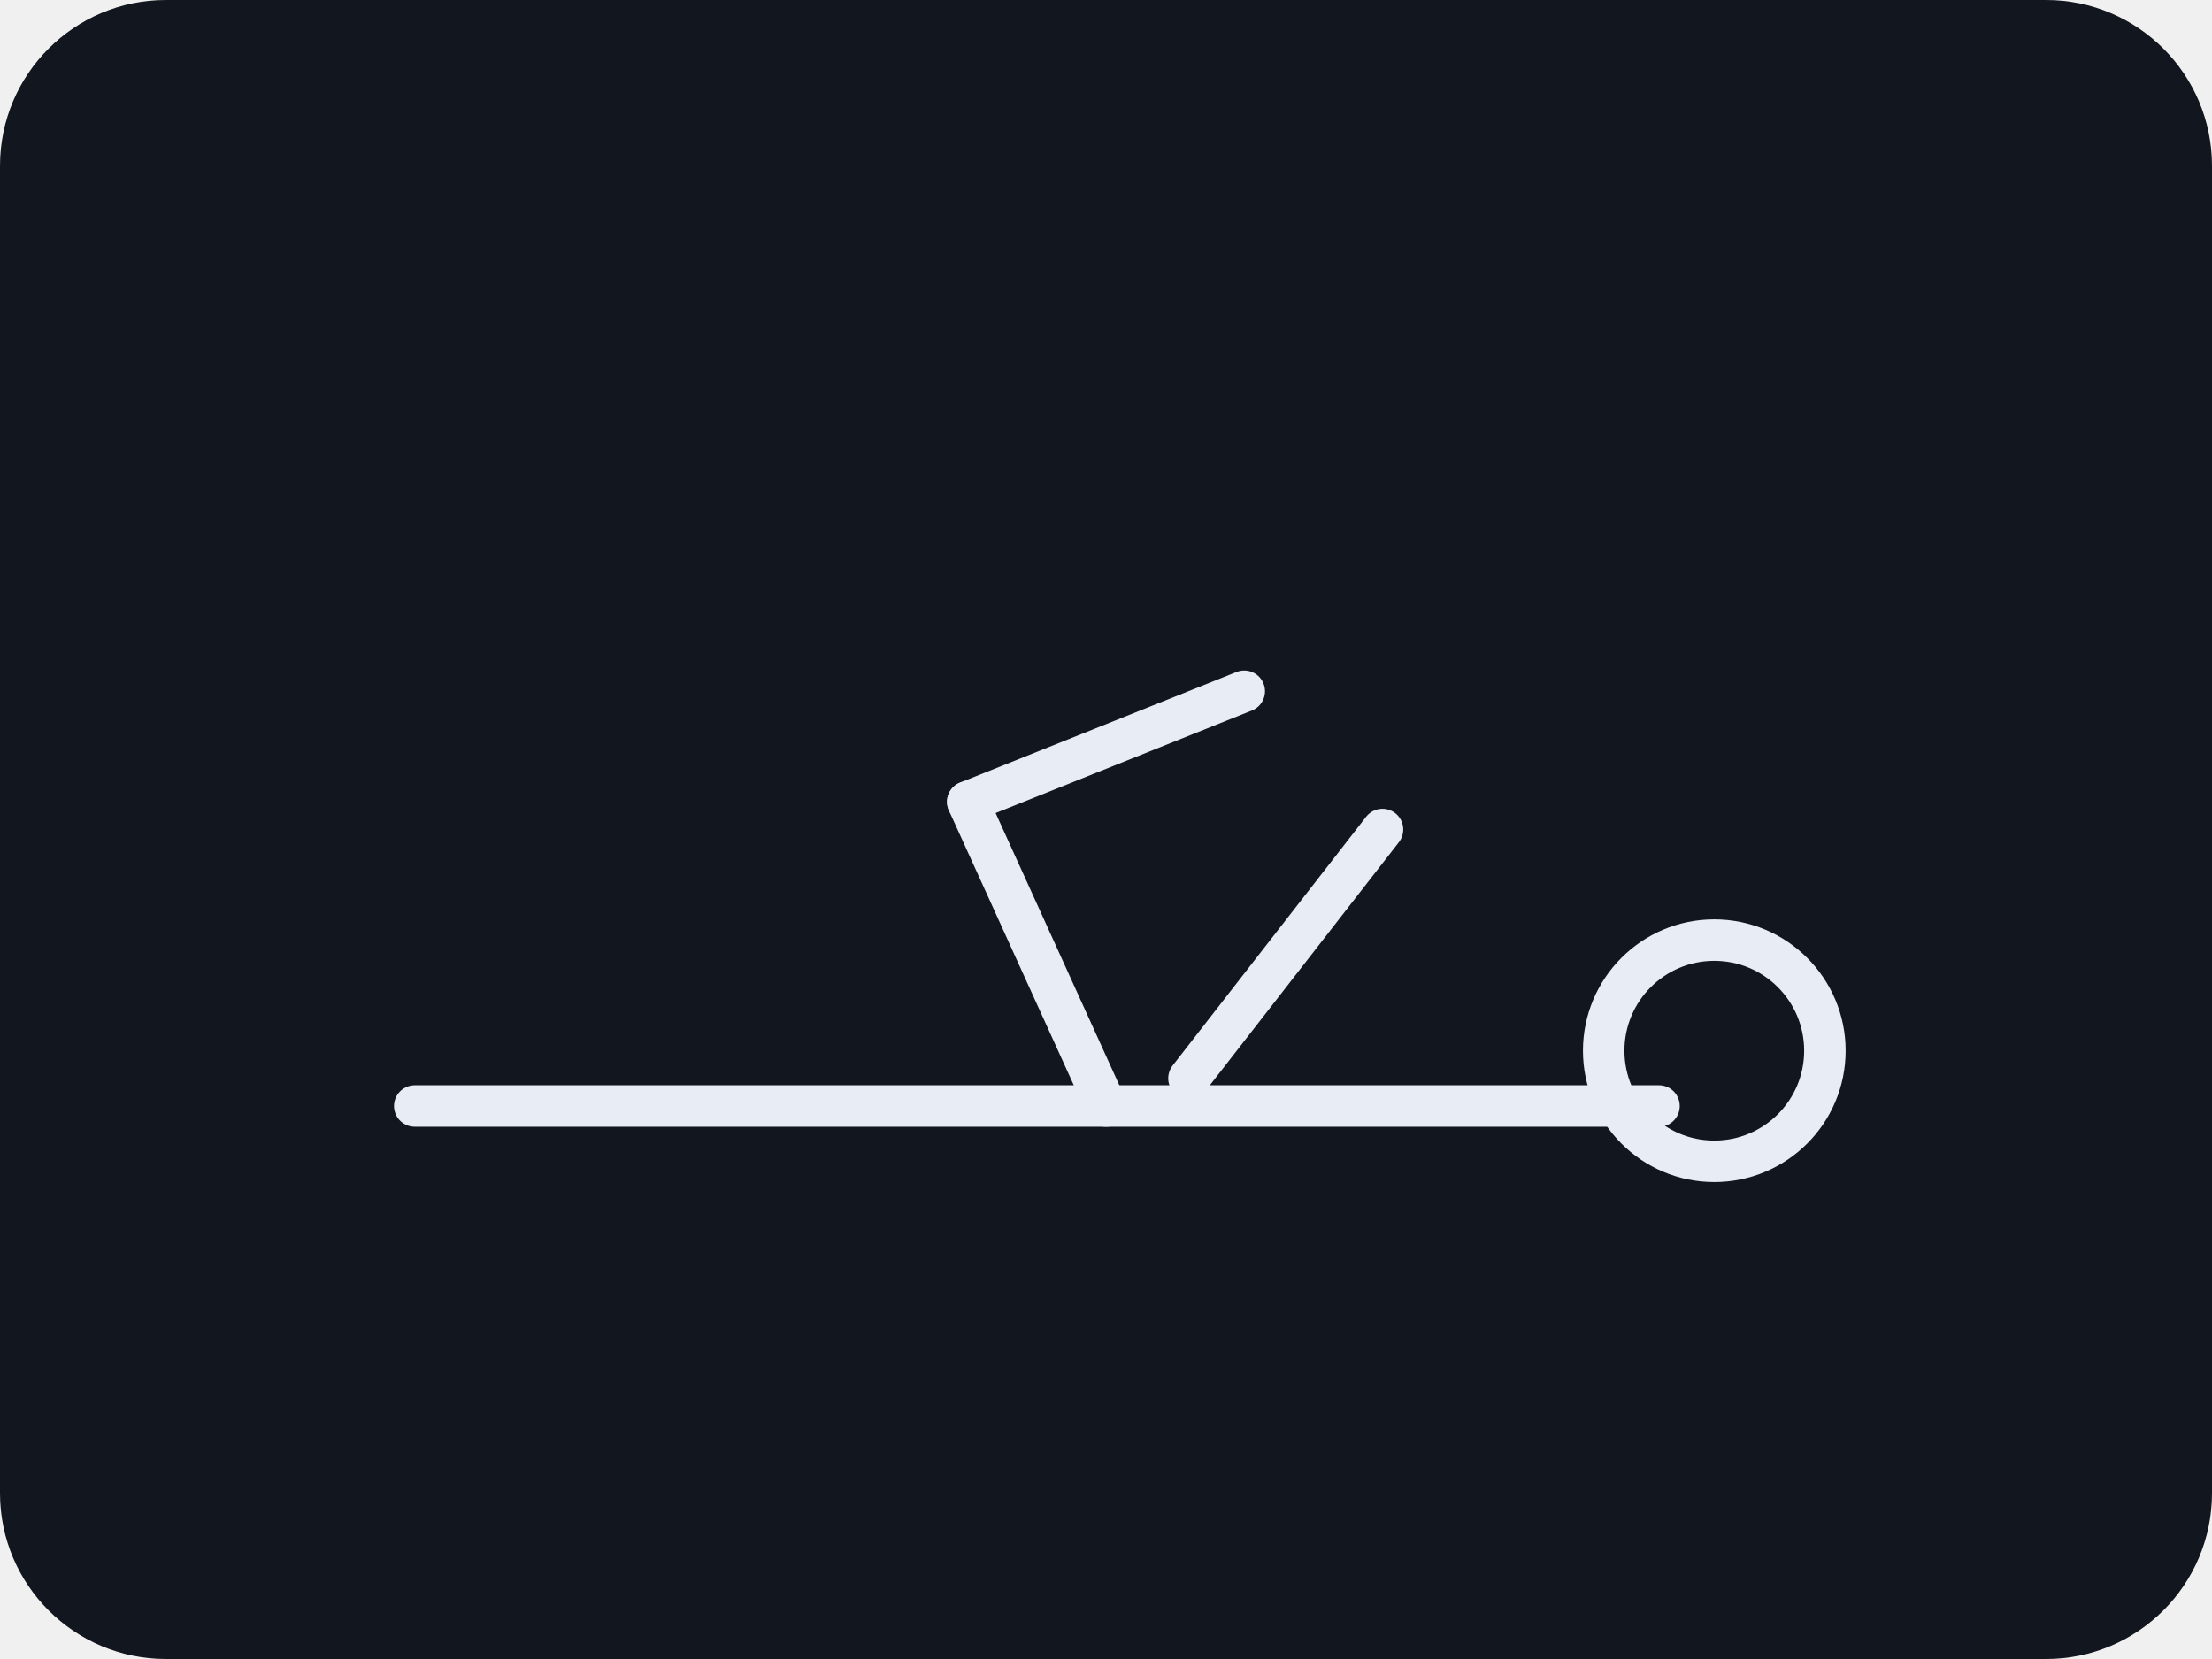
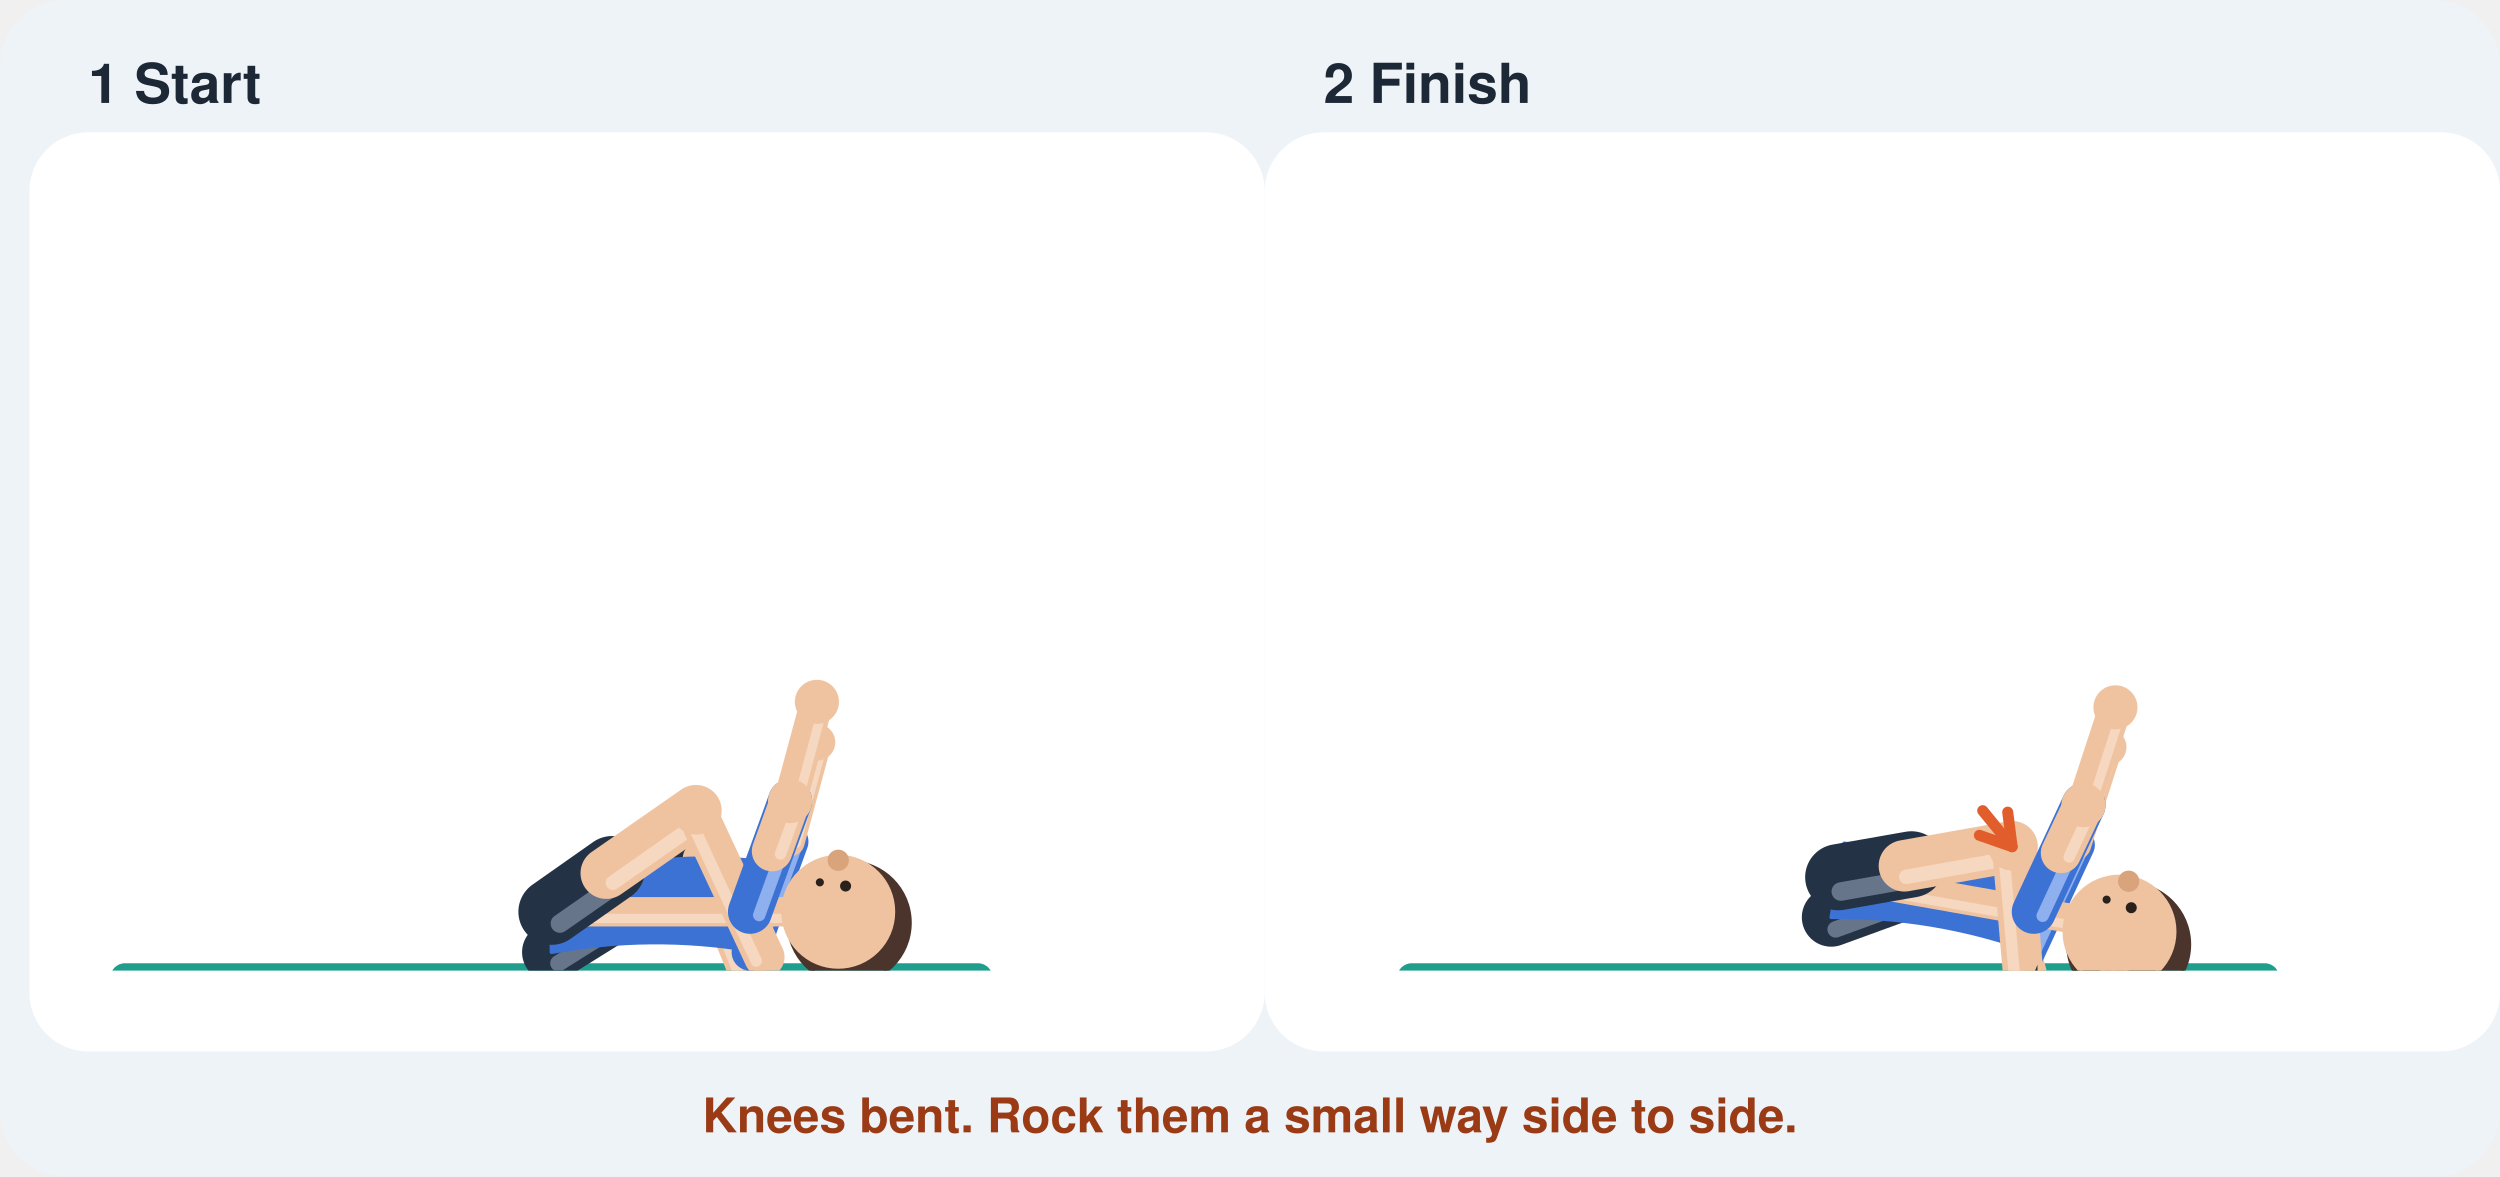
- <svg xmlns="http://www.w3.org/2000/svg" viewBox="0 0 160 120" role="img">
-   <rect width="160" height="120" rx="12" fill="#12161e" />
-   <g fill="none" stroke="#e8edf5" stroke-width="3" stroke-linecap="round" stroke-linejoin="round">
-     <line x1="30" y1="80" x2="120" y2="80" />
-     <line x1="80" y1="80" x2="70" y2="58" />
-     <line x1="70" y1="58" x2="90" y2="50" />
-     <line x1="86" y1="78" x2="100" y2="60" />
-     <circle cx="124" cy="76" r="8" />
+ <svg xmlns="http://www.w3.org/2000/svg" viewBox="0 0 680 320" role="img">
+   <style>
+   .bg { fill: #eef3f8; }
+   .panel { fill: #ffffff; }
+   .ink { fill: #1d2836; }
+   .muted { fill: #5c6b7e; }
+   .skin-fill, .skin-line { fill: #f0c3a0; stroke: #f0c3a0; }
+   .skin-shade { fill: #d9a47c; stroke: #d9a47c; }
+   .skin-hi { stroke: #f6d8c0; fill: none; }
+   .hair { fill: #4a342c; stroke: #4a342c; }
+   .ink-fill { fill: #2a211c; stroke: none; }
+   .shirt-fill, .shirt-line { fill: #3c72d4; stroke: #3c72d4; }
+   .shirt-hi { stroke: #8eb0ee; fill: none; }
+   .shorts-line { fill: #243246; stroke: #243246; }
+   .shorts-hi { stroke: #66758a; fill: none; }
+   .shoe { fill: #2c333c; stroke: none; }
+   .metal, .metal-fill { fill: #667381; stroke: #4d5968; stroke-width: 3; stroke-linecap: round; }
+   .metal-hi { fill: #c5ced8; stroke: none; }
+   .kb-fill { fill: #3e4652; stroke: #2c333c; stroke-width: 2; }
+   .kb-hi { fill: #8d97a6; stroke: none; }
+   .kb-handle { fill: none; stroke: #3e4652; stroke-width: 4; stroke-linecap: round; }
+   .bench-pad { fill: #31445c; stroke: none; }
+   .bench-leg { fill: #243140; stroke: none; }
+   .mat { fill: #1f9d8d; stroke: none; }
+   .bike { fill: none; stroke: #314052; stroke-width: 4; stroke-linecap: round; stroke-linejoin: round; }
+   .ground { stroke: #d5deea; stroke-width: 2; }
+   .arrow { fill: none; stroke: #e15d2c; stroke-width: 3; stroke-linecap: round; }
+   .arrow-head { fill: none; stroke: #e15d2c; stroke-width: 3; stroke-linecap: round; stroke-linejoin: round; }
+   .cue { fill: #9a3b16; }
+   text { font-family: "Segoe UI", Helvetica, Arial, sans-serif; }
+   line, path { stroke-linecap: round; stroke-linejoin: round; }
+   @media (prefers-color-scheme: dark) {
+     .bg { fill: #121820; }
+     .panel { fill: #1b2430; }
+     .ink { fill: #e7eef8; }
+     .muted { fill: #a9b6c9; }
+     .skin-fill, .skin-line { fill: #e7b892; stroke: #e7b892; }
+     .skin-shade { fill: #c48b62; stroke: #c48b62; }
+     .skin-hi { stroke: #f3d2b6; }
+     .hair { fill: #6b4b3e; stroke: #6b4b3e; }
+     .ink-fill { fill: #1a120f; }
+     .shirt-fill, .shirt-line { fill: #6d97e8; stroke: #6d97e8; }
+     .shirt-hi { stroke: #d5e3fb; }
+     .shorts-line { fill: #d5deea; stroke: #d5deea; }
+     .shorts-hi { stroke: #ffffff; }
+     .shoe { fill: #dfe6f0; }
+     .metal, .metal-fill { fill: #aeb8c6; stroke: #d5deea; }
+     .metal-hi { fill: #eef3f8; }
+     .kb-fill { fill: #c5ced8; stroke: #eef3f8; }
+     .kb-hi { fill: #ffffff; }
+     .kb-handle { stroke: #d5deea; }
+     .bench-pad { fill: #8ea0b8; }
+     .bench-leg { fill: #c5d0de; }
+     .mat { fill: #3dbead; }
+     .bike { stroke: #c5d2e2; }
+     .ground { stroke: #314056; }
+     .arrow, .arrow-head { stroke: #ffb089; }
+     .cue { fill: #ffc2a4; }
+   }
+ </style>
+   <rect width="680" height="320" rx="18" class="bg" />
+   <rect x="8" y="36" width="336" height="250" rx="16" class="panel" />
+   <text x="24" y="28" class="ink" font-size="15" font-weight="700">1  Start</text>
+   <clipPath id="clip0">
+     <rect x="10" y="40" width="332" height="224" rx="12" />
+   </clipPath>
+   <g clip-path="url(#clip0)">
+     <line x1="24" y1="268" x2="328" y2="268" class="ground" />
+     <rect x="30.0" y="262.0" width="240" height="10" rx="4" class="mat" />
+     <line x1="150.0" y1="259.0" x2="168.3" y2="247.6" stroke-width="16" class="shorts-line" />
+     <line x1="151.9" y1="262.0" x2="170.2" y2="250.5" stroke-width="4.48" class="shorts-hi" />
+     <line x1="166.3" y1="248.8" x2="190.7" y2="233.6" stroke-width="13" class="shorts-line" />
+     <line x1="167.8" y1="251.3" x2="192.2" y2="236.0" stroke-width="3.64" class="shorts-hi" />
+     <line x1="190.7" y1="233.6" x2="207.2" y2="274.4" stroke-width="10" class="skin-line" />
+     <line x1="188.7" y1="234.4" x2="205.1" y2="275.2" stroke-width="2.8" class="skin-hi" />
+     <line x1="204.0" y1="259.0" x2="214.9" y2="228.9" stroke-width="10" class="shirt-line" />
+     <line x1="206.1" y1="259.8" x2="217.0" y2="229.7" stroke-width="2.8" class="shirt-hi" />
+     <line x1="214.9" y1="228.9" x2="222.2" y2="201.9" stroke-width="8" class="skin-line" />
+     <line x1="216.6" y1="229.4" x2="223.9" y2="202.3" stroke-width="2.5" class="skin-hi" />
+     <circle cx="222.2" cy="201.9" r="4.5" class="skin-fill" />
+     <path d="M 150.0 259.0 Q 177.0 254.0 204.0 258.5 L 204.0 234.0 Q 179.7 231.9 165.1 237.6 L 150.0 238.7 Z" class="shirt-fill" />
+     <line x1="150.0" y1="248.0" x2="213.0" y2="248.0" stroke-width="8" class="skin-line" />
+     <line x1="150.0" y1="249.8" x2="213.0" y2="249.8" stroke-width="2.5" class="skin-hi" />
+     <circle cx="231.0" cy="251.0" r="16.5" class="hair" />
+     <circle cx="228.0" cy="248.0" r="15" class="skin-fill" />
+     <circle cx="228.0" cy="256.0" r="4.2" class="skin-fill" />
+     <circle cx="228.0" cy="256.0" r="2.2" class="skin-line" />
+     <circle cx="230.0" cy="241.0" r="1.5" class="ink-fill" />
+     <circle cx="228.0" cy="234.0" r="2.4" class="skin-shade" />
+     <circle cx="223.0" cy="240.0" r="1.1" class="ink-fill" />
+     <line x1="150.0" y1="248.0" x2="166.5" y2="236.4" stroke-width="18" class="shorts-line" />
+     <line x1="152.3" y1="251.2" x2="168.8" y2="239.7" stroke-width="5.04" class="shorts-hi" />
+     <line x1="164.9" y1="237.5" x2="189.3" y2="220.5" stroke-width="14" class="skin-line" />
+     <line x1="166.7" y1="240.1" x2="191.1" y2="223.0" stroke-width="3.92" class="skin-hi" />
+     <line x1="189.3" y1="220.5" x2="207.9" y2="260.3" stroke-width="11" class="skin-line" />
+     <line x1="187.1" y1="221.5" x2="205.7" y2="261.4" stroke-width="3.08" class="skin-hi" />
+     <circle cx="189.3" cy="220.5" r="6" class="skin-fill" />
+     <path d="M 207.9 269.3 Q 207.9 252.8 207.9 248.3 L 207.9 252.3 L 207.9 274.3 Z" class="shoe" />
+     <path d="M 207.2 283.4 Q 207.2 266.9 207.2 262.4 L 207.2 266.4 L 207.2 288.4 Z" class="shoe" />
+     <line x1="204.0" y1="248.0" x2="214.9" y2="217.9" stroke-width="12" class="shirt-line" />
+     <line x1="206.5" y1="248.9" x2="217.4" y2="218.8" stroke-width="3.36" class="shirt-hi" />
+     <line x1="210.0" y1="231.5" x2="214.9" y2="217.9" stroke-width="11" class="skin-line" />
+     <line x1="212.3" y1="232.3" x2="217.2" y2="218.8" stroke-width="3.08" class="skin-hi" />
+     <line x1="214.9" y1="217.9" x2="222.2" y2="190.9" stroke-width="9" class="skin-line" />
+     <line x1="216.9" y1="218.4" x2="224.1" y2="191.4" stroke-width="2.52" class="skin-hi" />
+     <circle cx="214.9" cy="217.9" r="5.5" class="skin-fill" />
+     <circle cx="222.2" cy="190.9" r="5.5" class="skin-fill" />
  </g>
-   <g fill="none" stroke="#3ee0b0" stroke-width="3" stroke-linecap="round">
-     
+   <rect x="344" y="36" width="336" height="250" rx="16" class="panel" />
+   <text x="360" y="28" class="ink" font-size="15" font-weight="700">2  Finish</text>
+   <clipPath id="clip336">
+     <rect x="346" y="40" width="332" height="224" rx="12" />
+   </clipPath>
+   <g clip-path="url(#clip336)">
+     <line x1="360" y1="268" x2="664" y2="268" class="ground" />
+     <rect x="380.0" y="262.0" width="240" height="10" rx="4" class="mat" />
+     <line x1="498.1" y1="249.5" x2="518.4" y2="242.1" stroke-width="16" class="shorts-line" />
+     <line x1="499.3" y1="252.8" x2="519.6" y2="245.4" stroke-width="4.48" class="shorts-hi" />
+     <line x1="516.1" y1="242.9" x2="543.2" y2="233.0" stroke-width="13" class="shorts-line" />
+     <line x1="517.1" y1="245.6" x2="544.2" y2="235.7" stroke-width="3.64" class="shorts-hi" />
+     <line x1="543.2" y1="233.0" x2="554.6" y2="275.5" stroke-width="10" class="skin-line" />
+     <line x1="541.1" y1="233.6" x2="552.5" y2="276.1" stroke-width="2.8" class="skin-hi" />
+     <line x1="551.3" y1="258.8" x2="564.8" y2="229.8" stroke-width="10" class="shirt-line" />
+     <line x1="553.3" y1="259.8" x2="566.8" y2="230.8" stroke-width="2.8" class="shirt-hi" />
+     <line x1="564.8" y1="229.8" x2="573.4" y2="203.2" stroke-width="8" class="skin-line" />
+     <line x1="566.5" y1="230.4" x2="575.1" y2="203.7" stroke-width="2.5" class="skin-hi" />
+     <circle cx="573.4" cy="203.2" r="4.5" class="skin-fill" />
+     <path d="M 498.1 249.5 Q 525.5 249.2 551.4 258.3 L 555.6 234.2 Q 532.0 227.9 516.7 231.0 L 501.6 229.4 Z" class="shirt-fill" />
+     <line x1="500.0" y1="238.6" x2="562.0" y2="249.6" stroke-width="8" class="skin-line" />
+     <line x1="499.7" y1="240.4" x2="561.7" y2="251.3" stroke-width="2.5" class="skin-hi" />
+     <circle cx="579.0" cy="256.9" r="16.5" class="hair" />
+     <circle cx="576.5" cy="253.4" r="15" class="skin-fill" />
+     <circle cx="575.1" cy="261.3" r="4.2" class="skin-fill" />
+     <circle cx="575.1" cy="261.3" r="2.2" class="skin-line" />
+     <circle cx="579.7" cy="246.9" r="1.5" class="ink-fill" />
+     <circle cx="579.0" cy="239.7" r="2.4" class="skin-shade" />
+     <circle cx="573.0" cy="244.7" r="1.1" class="ink-fill" />
+     <line x1="500.0" y1="238.6" x2="519.9" y2="235.1" stroke-width="18" class="shorts-line" />
+     <line x1="500.7" y1="242.5" x2="520.5" y2="239.0" stroke-width="5.04" class="shorts-hi" />
+     <line x1="518.0" y1="235.5" x2="547.3" y2="230.3" stroke-width="14" class="skin-line" />
+     <line x1="518.5" y1="238.5" x2="547.8" y2="233.3" stroke-width="3.92" class="skin-hi" />
+     <line x1="547.3" y1="230.3" x2="551.1" y2="274.1" stroke-width="11" class="skin-line" />
+     <line x1="544.9" y1="230.5" x2="548.7" y2="274.3" stroke-width="3.08" class="skin-hi" />
+     <circle cx="547.3" cy="230.3" r="6" class="skin-fill" />
+     <path d="M 549.9 283.0 Q 552.1 266.7 554.2 262.4 L 554.2 266.4 L 549.9 288.0 Z" class="shoe" />
+     <path d="M 553.4 284.4 Q 555.5 268.1 557.7 263.8 L 557.7 267.8 L 553.4 289.4 Z" class="shoe" />
+     <line x1="553.2" y1="248.0" x2="566.7" y2="219.0" stroke-width="12" class="shirt-line" />
+     <line x1="555.6" y1="249.1" x2="569.1" y2="220.1" stroke-width="3.36" class="shirt-hi" />
+     <line x1="560.6" y1="232.0" x2="566.7" y2="219.0" stroke-width="11" class="skin-line" />
+     <line x1="562.8" y1="233.1" x2="568.9" y2="220.0" stroke-width="3.08" class="skin-hi" />
+     <line x1="566.7" y1="219.0" x2="575.4" y2="192.4" stroke-width="9" class="skin-line" />
+     <line x1="568.6" y1="219.6" x2="577.2" y2="193.0" stroke-width="2.52" class="skin-hi" />
+     <circle cx="566.7" cy="219.0" r="5.5" class="skin-fill" />
+     <circle cx="575.4" cy="192.4" r="5.5" class="skin-fill" />
  </g>
+   <clipPath id="clip-cues">
+     <rect x="0" y="0" width="680" height="286" />
+   </clipPath>
+   <g clip-path="url(#clip-cues)">
+     <line x1="539.3" y1="220.5" x2="547.3" y2="230.3" class="arrow" />
+     <path d="M 538.4 227.2 L 547.3 230.3 L 546.1 220.9" class="arrow-head" />
+   </g>
+   <text x="340" y="308" text-anchor="middle" class="cue" font-size="13" font-weight="700">Knees bent. Rock them a small way side to side.</text>
</svg>
